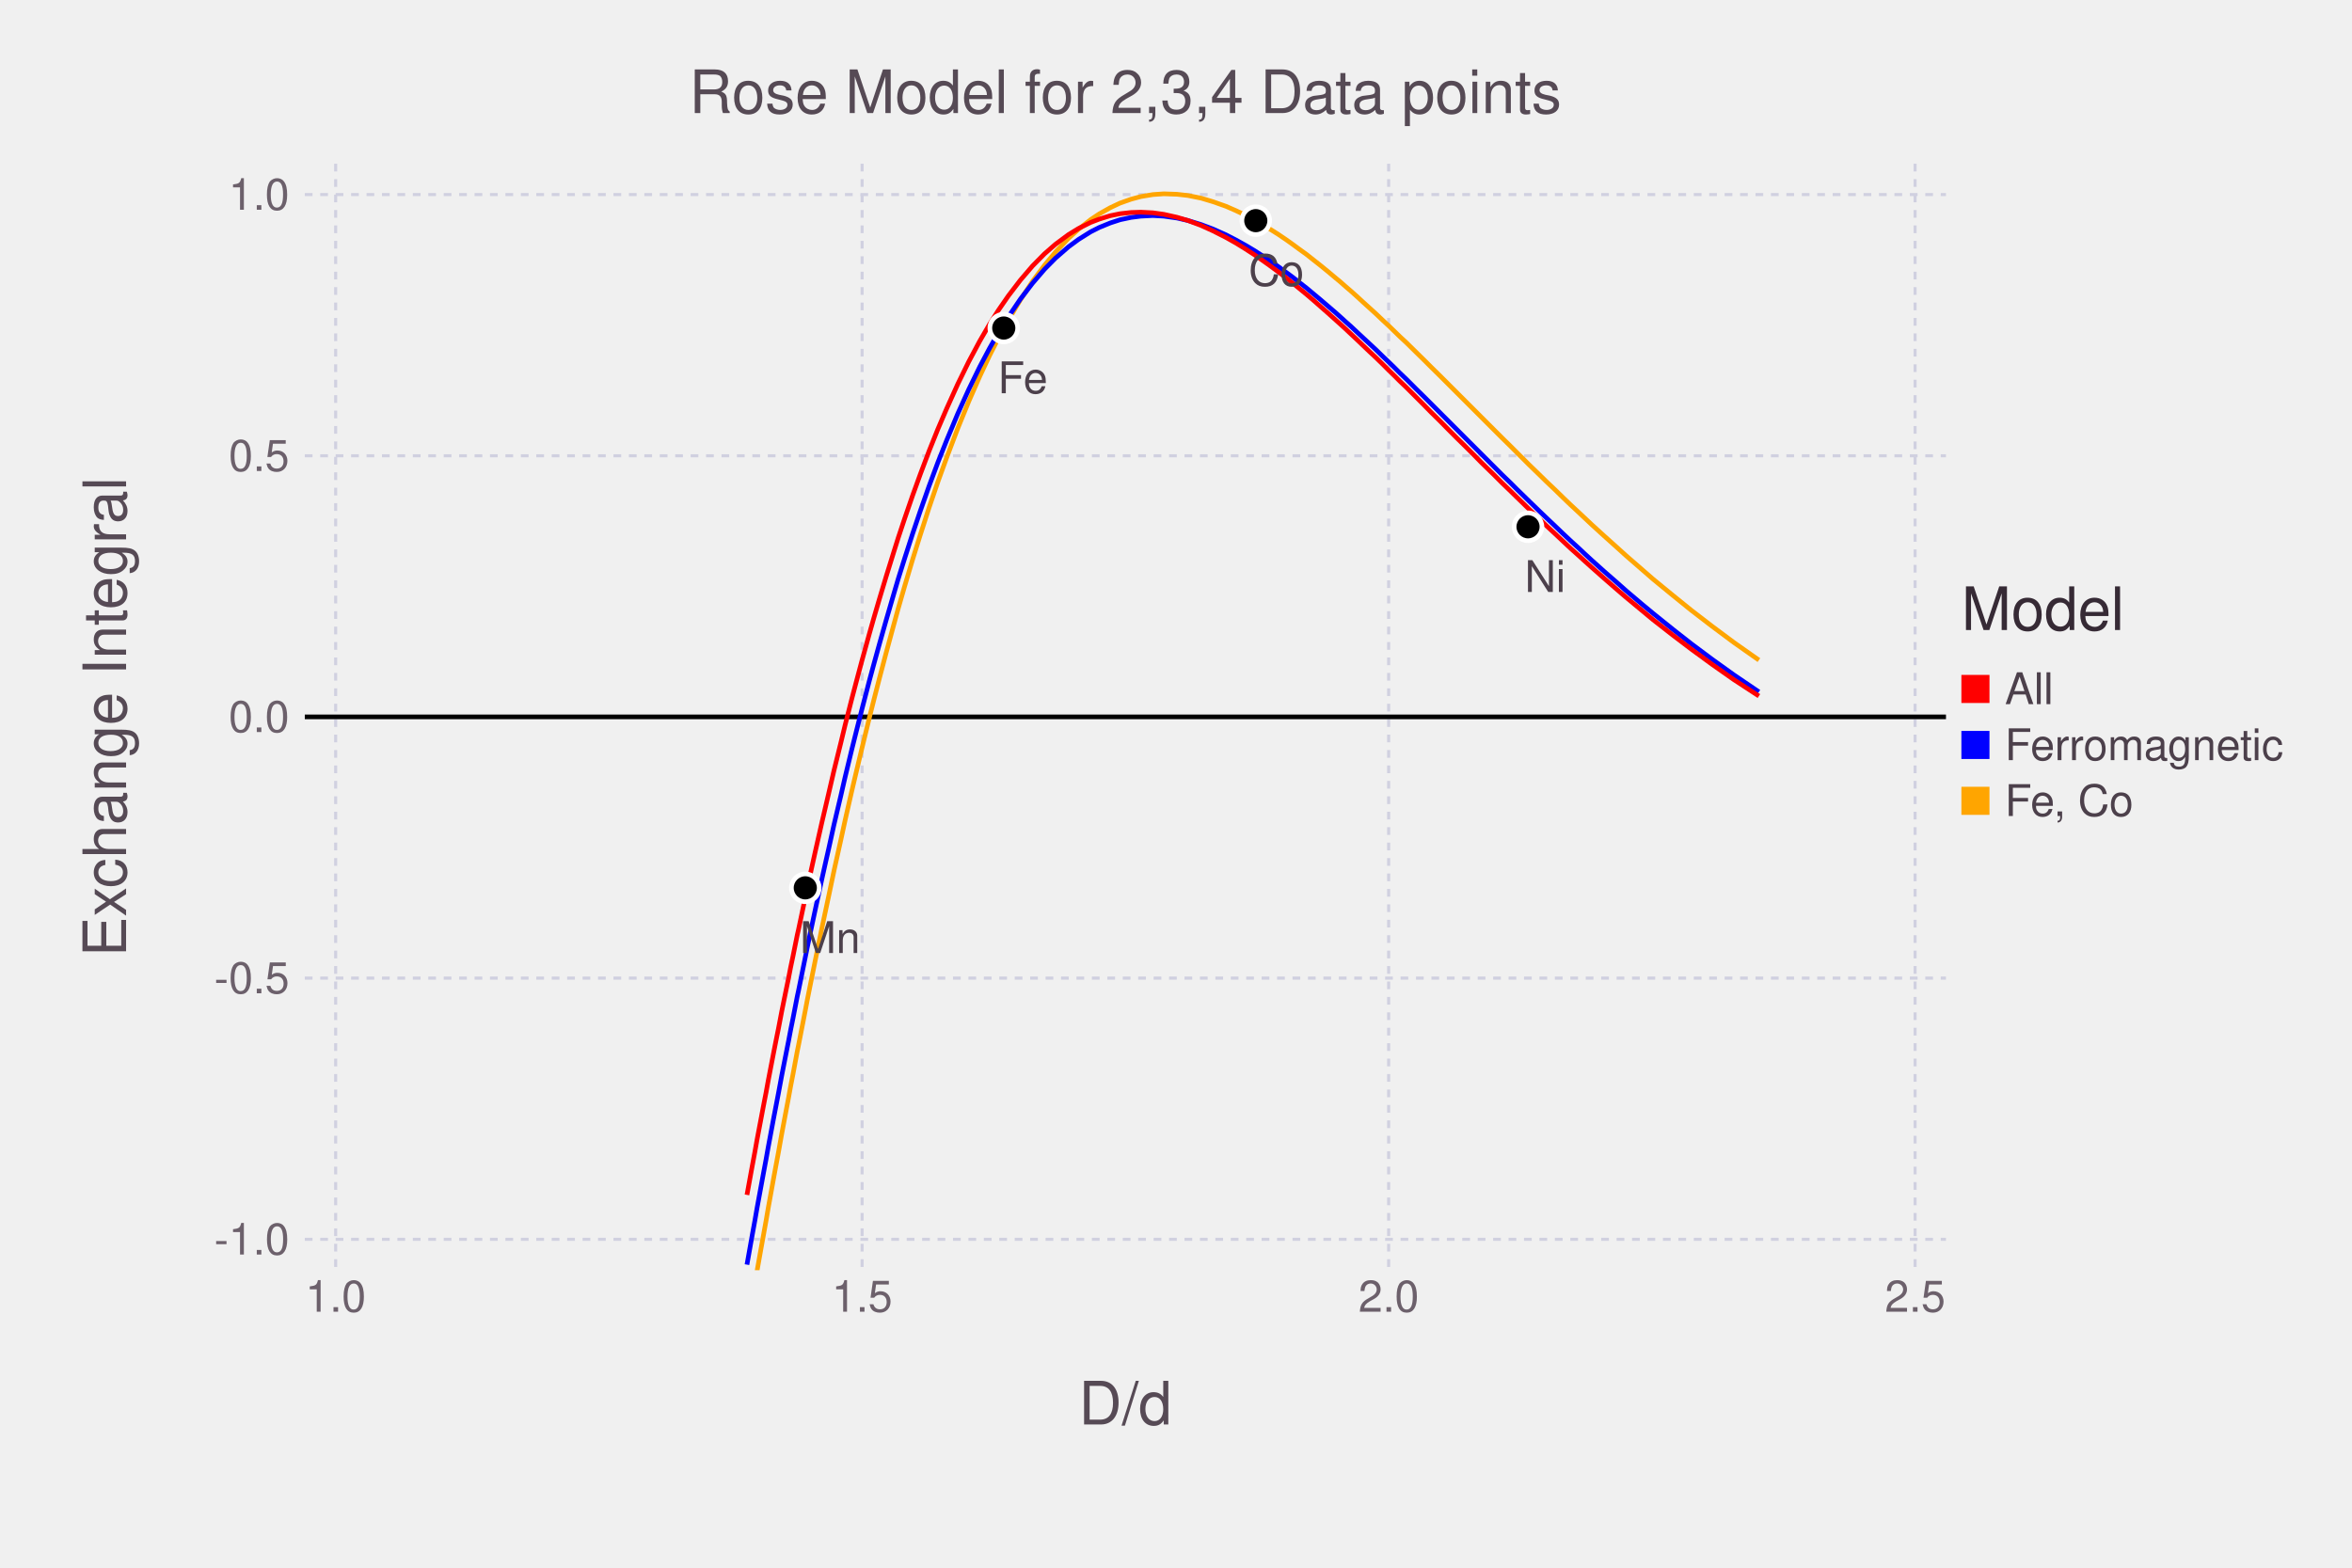
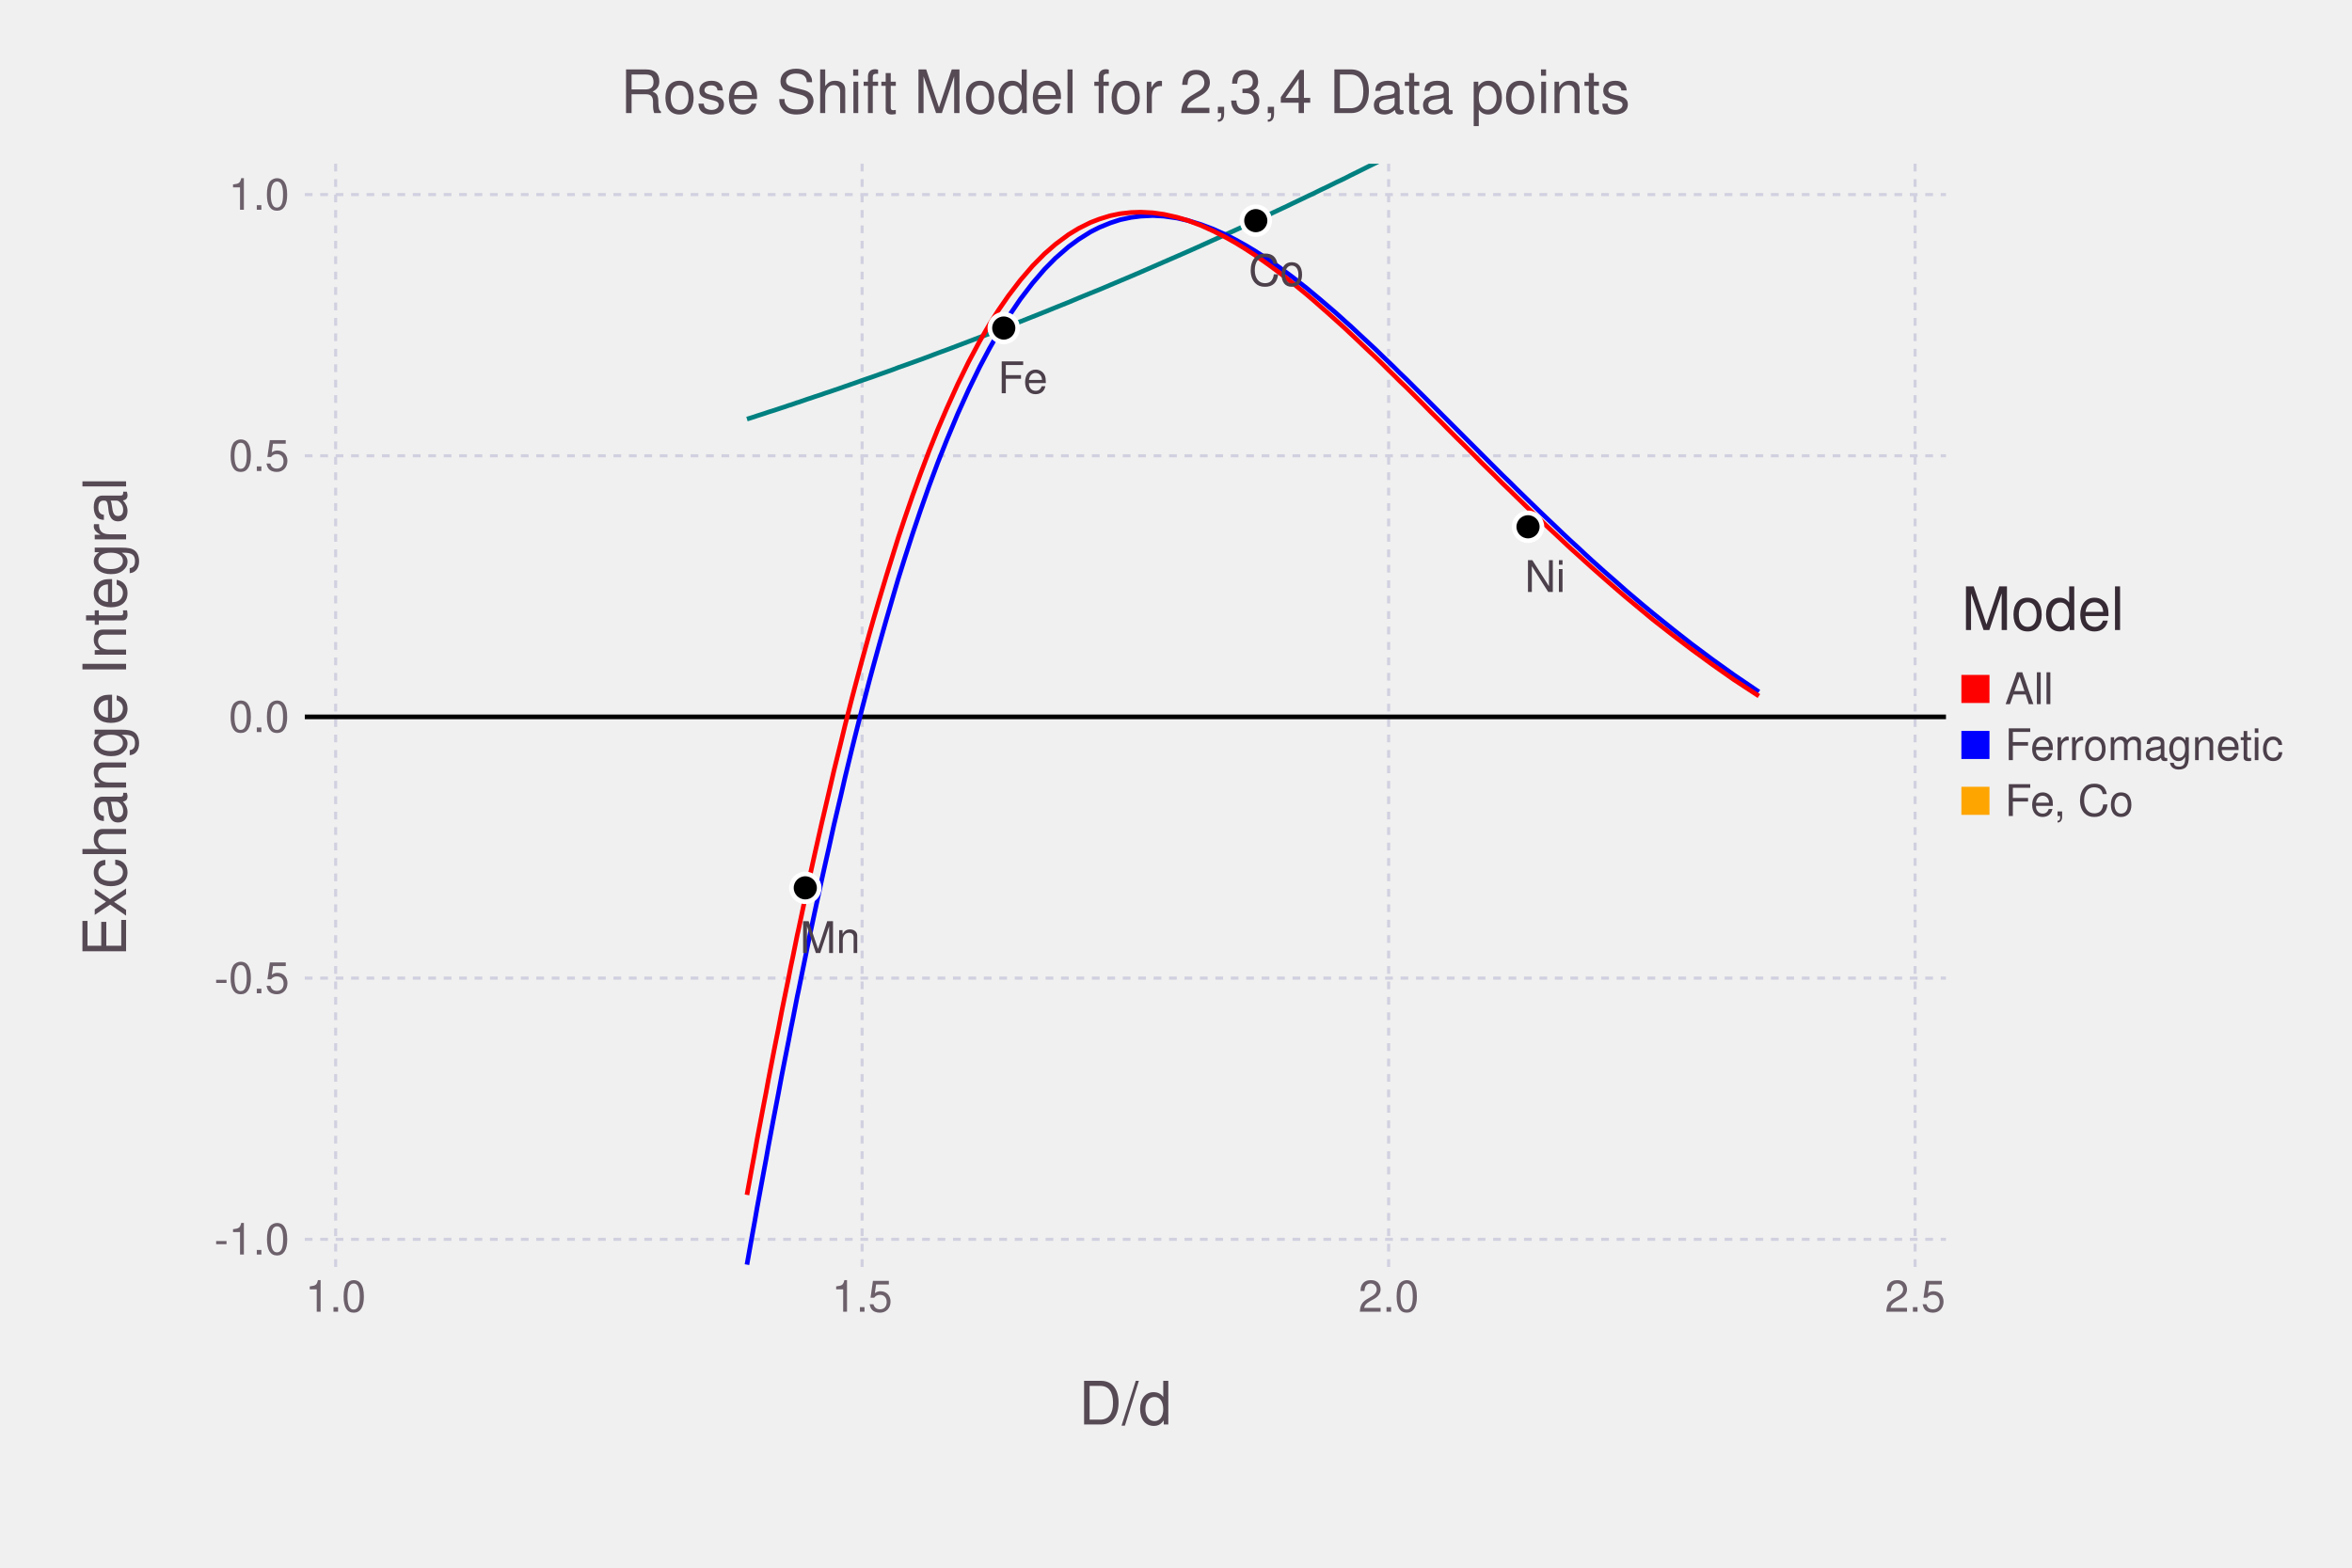
<svg xmlns="http://www.w3.org/2000/svg" version="1.2" width="152.4mm" height="101.6mm" viewBox="0 0 152.4 101.6" stroke="none" fill="#000000" stroke-width="0.3" font-size="3.88">
  <defs>
    <marker id="arrow" markerWidth="15" markerHeight="7" refX="5" refY="3.5" orient="auto" markerUnits="strokeWidth">
      <path d="M0,0 L15,3.5 L0,7 z" stroke="context-stroke" fill="context-stroke" />
    </marker>
  </defs>
-   <g class="plotroot xscalable yscalable" id="img-011391c4-1">
-     <g font-size="3.88" font-family="'PT Sans','Helvetica Neue','Helvetica',sans-serif" fill="#564A55" stroke="#000000" stroke-opacity="0.000" id="img-011391c4-2">
+   <g class="plotroot xscalable yscalable" id="img-cb058559-1">
+     <g font-size="3.88" font-family="'PT Sans','Helvetica Neue','Helvetica',sans-serif" fill="#564A55" stroke="#000000" stroke-opacity="0.000" id="img-cb058559-2">
      <g transform="translate(72.92,89.99)">
        <g class="primitive">
          <text text-anchor="middle" dy="0.6em">D/d</text>
        </g>
      </g>
    </g>
-     <g class="guide xlabels" font-size="2.82" font-family="'PT Sans Caption','Helvetica Neue','Helvetica',sans-serif" fill="#6C606B" id="img-011391c4-3">
+     <g class="guide xlabels" font-size="2.82" font-family="'PT Sans Caption','Helvetica Neue','Helvetica',sans-serif" fill="#6C606B" id="img-cb058559-3">
      <g transform="translate(21.75,83.32)">
        <g class="primitive">
          <text text-anchor="middle" dy="0.6em">1.0</text>
        </g>
      </g>
      <g transform="translate(55.86,83.32)">
        <g class="primitive">
          <text text-anchor="middle" dy="0.6em">1.5</text>
        </g>
      </g>
      <g transform="translate(89.98,83.32)">
        <g class="primitive">
          <text text-anchor="middle" dy="0.6em">2.0</text>
        </g>
      </g>
      <g transform="translate(124.09,83.32)">
        <g class="primitive">
          <text text-anchor="middle" dy="0.6em">2.5</text>
        </g>
      </g>
    </g>
-     <g class="guide colorkey" id="img-011391c4-4">
-       <g fill="#4C404B" font-size="2.82" font-family="'PT Sans','Helvetica Neue','Helvetica',sans-serif" id="img-011391c4-5">
-         <g transform="translate(129.91,44.65)" id="img-011391c4-6">
+     <g class="guide colorkey" id="img-cb058559-4">
+       <g fill="#4C404B" font-size="2.82" font-family="'PT Sans','Helvetica Neue','Helvetica',sans-serif" id="img-cb058559-5">
+         <g transform="translate(129.91,44.65)" id="img-cb058559-6">
          <g class="primitive">
            <text dy="0.35em">All</text>
          </g>
        </g>
-         <g transform="translate(129.91,48.28)" id="img-011391c4-7">
+         <g transform="translate(129.91,48.28)" id="img-cb058559-7">
          <g class="primitive">
            <text dy="0.35em">Ferromagnetic</text>
          </g>
        </g>
-         <g transform="translate(129.91,51.9)" id="img-011391c4-8">
+         <g transform="translate(129.91,51.9)" id="img-cb058559-8">
          <g class="primitive">
            <text dy="0.35em">Fe, Co</text>
          </g>
        </g>
      </g>
-       <g stroke="#000000" stroke-opacity="0.000" id="img-011391c4-9">
-         <g transform="translate(128,44.65)" id="img-011391c4-10" fill="#FF0000">
+       <g stroke="#000000" stroke-opacity="0.000" id="img-cb058559-9">
+         <g transform="translate(128,44.65)" id="img-cb058559-10" fill="#FF0000">
          <path d="M-0.91,-0.91 L 0.91 -0.91 0.91 0.91 -0.91 0.91 z" class="primitive" />
        </g>
-         <g transform="translate(128,48.28)" id="img-011391c4-11" fill="#0000FF">
+         <g transform="translate(128,48.28)" id="img-cb058559-11" fill="#0000FF">
          <path d="M-0.91,-0.91 L 0.91 -0.91 0.91 0.91 -0.91 0.91 z" class="primitive" />
        </g>
-         <g transform="translate(128,51.9)" id="img-011391c4-12" fill="#FFA500">
+         <g transform="translate(128,51.9)" id="img-cb058559-12" fill="#FFA500">
          <path d="M-0.91,-0.91 L 0.91 -0.91 0.91 0.91 -0.91 0.91 z" class="primitive" />
        </g>
      </g>
-       <g fill="#362A35" font-size="3.88" font-family="'PT Sans','Helvetica Neue','Helvetica',sans-serif" stroke="#000000" stroke-opacity="0.000" id="img-011391c4-13">
-         <g transform="translate(127.09,40.83)" id="img-011391c4-14">
+       <g fill="#362A35" font-size="3.88" font-family="'PT Sans','Helvetica Neue','Helvetica',sans-serif" stroke="#000000" stroke-opacity="0.000" id="img-cb058559-13">
+         <g transform="translate(127.09,40.83)" id="img-cb058559-14">
          <g class="primitive">
            <text dy="-0em">Model</text>
          </g>
        </g>
      </g>
    </g>
-     <g clip-path="url(#img-011391c4-15)">
-       <g id="img-011391c4-16">
-         <g pointer-events="visible" fill="#000000" fill-opacity="0.000" stroke="#000000" stroke-opacity="0.000" class="guide background" id="img-011391c4-17">
-           <g transform="translate(72.92,46.46)" id="img-011391c4-18">
+     <g clip-path="url(#img-cb058559-15)">
+       <g id="img-cb058559-16">
+         <g pointer-events="visible" fill="#000000" fill-opacity="0.000" stroke="#000000" stroke-opacity="0.000" class="guide background" id="img-cb058559-17">
+           <g transform="translate(72.92,46.46)" id="img-cb058559-18">
            <path d="M-53.17,-35.85 L 53.17 -35.85 53.17 35.85 -53.17 35.85 z" class="primitive" />
          </g>
        </g>
-         <g class="guide ygridlines xfixed" stroke-dasharray="0.5,0.5" stroke-width="0.2" stroke="#D0D0E0" id="img-011391c4-19">
-           <g transform="translate(72.92,80.32)" id="img-011391c4-20">
-             <path fill="none" d="M-53.17,0 L 53.17 0" class="primitive" />
-           </g>
-           <g transform="translate(72.92,63.39)" id="img-011391c4-21">
-             <path fill="none" d="M-53.17,0 L 53.17 0" class="primitive" />
-           </g>
-           <g transform="translate(72.92,46.46)" id="img-011391c4-22">
-             <path fill="none" d="M-53.17,0 L 53.17 0" class="primitive" />
-           </g>
-           <g transform="translate(72.92,29.54)" id="img-011391c4-23">
-             <path fill="none" d="M-53.17,0 L 53.17 0" class="primitive" />
-           </g>
-           <g transform="translate(72.92,12.61)" id="img-011391c4-24">
-             <path fill="none" d="M-53.17,0 L 53.17 0" class="primitive" />
-           </g>
-         </g>
-         <g class="guide xgridlines yfixed" stroke-dasharray="0.5,0.5" stroke-width="0.2" stroke="#D0D0E0" id="img-011391c4-25">
-           <g transform="translate(21.75,46.46)" id="img-011391c4-26">
-             <path fill="none" d="M0,-35.85 L 0 35.85" class="primitive" />
-           </g>
-           <g transform="translate(55.86,46.46)" id="img-011391c4-27">
-             <path fill="none" d="M0,-35.85 L 0 35.85" class="primitive" />
-           </g>
-           <g transform="translate(89.98,46.46)" id="img-011391c4-28">
-             <path fill="none" d="M0,-35.85 L 0 35.85" class="primitive" />
-           </g>
-           <g transform="translate(124.09,46.46)" id="img-011391c4-29">
-             <path fill="none" d="M0,-35.85 L 0 35.85" class="primitive" />
-           </g>
-         </g>
-         <g class="plotpanel" id="img-011391c4-30">
-           <g class="xfixed" id="img-011391c4-31">
-             <g stroke-dasharray="none" stroke-width="0.3" stroke="#000000" id="img-011391c4-32">
-               <g transform="translate(72.92,46.46)" id="img-011391c4-33">
+         <g class="guide ygridlines xfixed" stroke-dasharray="0.5,0.5" stroke-width="0.2" stroke="#D0D0E0" id="img-cb058559-19">
+           <g transform="translate(72.92,80.32)" id="img-cb058559-20">
+             <path fill="none" d="M-53.17,0 L 53.17 0" class="primitive" />
+           </g>
+           <g transform="translate(72.92,63.39)" id="img-cb058559-21">
+             <path fill="none" d="M-53.17,0 L 53.17 0" class="primitive" />
+           </g>
+           <g transform="translate(72.92,46.46)" id="img-cb058559-22">
+             <path fill="none" d="M-53.17,0 L 53.17 0" class="primitive" />
+           </g>
+           <g transform="translate(72.92,29.54)" id="img-cb058559-23">
+             <path fill="none" d="M-53.17,0 L 53.17 0" class="primitive" />
+           </g>
+           <g transform="translate(72.92,12.61)" id="img-cb058559-24">
+             <path fill="none" d="M-53.17,0 L 53.17 0" class="primitive" />
+           </g>
+         </g>
+         <g class="guide xgridlines yfixed" stroke-dasharray="0.5,0.5" stroke-width="0.2" stroke="#D0D0E0" id="img-cb058559-25">
+           <g transform="translate(21.75,46.46)" id="img-cb058559-26">
+             <path fill="none" d="M0,-35.85 L 0 35.85" class="primitive" />
+           </g>
+           <g transform="translate(55.86,46.46)" id="img-cb058559-27">
+             <path fill="none" d="M0,-35.85 L 0 35.85" class="primitive" />
+           </g>
+           <g transform="translate(89.98,46.46)" id="img-cb058559-28">
+             <path fill="none" d="M0,-35.85 L 0 35.85" class="primitive" />
+           </g>
+           <g transform="translate(124.09,46.46)" id="img-cb058559-29">
+             <path fill="none" d="M0,-35.85 L 0 35.85" class="primitive" />
+           </g>
+         </g>
+         <g class="plotpanel" id="img-cb058559-30">
+           <g class="xfixed" id="img-cb058559-31">
+             <g stroke-dasharray="none" stroke-width="0.3" stroke="#000000" id="img-cb058559-32">
+               <g transform="translate(72.92,46.46)" id="img-cb058559-33">
                <path fill="none" d="M-53.17,0 L 53.17 0" class="primitive" />
              </g>
            </g>
          </g>
-           <g class="yfixed" id="img-011391c4-34">
-             <g stroke-dasharray="none" stroke-width="0.3" stroke="#000000" id="img-011391c4-35">
-               <g transform="translate(-46.49,46.46)" id="img-011391c4-36">
+           <g class="yfixed" id="img-cb058559-34">
+             <g stroke-dasharray="none" stroke-width="0.3" stroke="#000000" id="img-cb058559-35">
+               <g transform="translate(-46.49,46.46)" id="img-cb058559-36">
                <path fill="none" d="M0,-35.85 L 0 35.85" class="primitive" />
              </g>
            </g>
          </g>
-           <g stroke-width="0.3" fill="#000000" fill-opacity="0.000" class="geometry" id="img-011391c4-37">
-             <g class="color_RGB{N0f8}(1.0,0.647,0.0)" stroke-dasharray="none" stroke="#FFA500" id="img-011391c4-38">
-               <g transform="translate(75.83,35.43)" id="img-011391c4-39">
-                 <path fill="none" d="M-27.43,50.71 L -27.14 49.04 -26.92 47.79 -26.78 46.96 -26.56 45.72 -26.34 44.5 -26.19 43.67 -26.05 42.85 -25.69 40.86 -25.54 40.05 -25.39 39.25 -25.18 38.07 -24.96 36.9 -24.74 35.74 -24.6 34.97 -24.45 34.2 -24.17 32.7 -24.09 32.31 -23.66 30.11 -23.52 29.37 -23.3 28.27 -23.01 26.84 -22.58 24.74 -22.36 23.7 -22.14 22.67 -21.79 21 -21.35 19.02 -21.07 17.73 -20.64 15.84 -20.35 14.61 -19.99 13.1 -19.49 11.05 -19.2 9.9 -18.84 8.5 -18.41 6.87 -17.91 5.03 -17.63 4.01 -17.2 2.52 -16.7 0.84 -16.2 -0.76 -15.63 -2.53 -15.06 -4.2 -14.48 -5.8 -13.77 -7.67 -13.06 -9.41 -12.35 -11.03 -11.71 -12.39 -11.14 -13.51 -10.49 -14.69 -9.71 -16 -8.93 -17.19 -8.15 -18.24 -7.44 -19.09 -6.59 -19.99 -5.95 -20.57 -5.17 -21.19 -4.6 -21.57 -3.89 -21.97 -3.25 -22.27 -2.54 -22.52 -1.91 -22.69 -1.13 -22.82 -0.42 -22.87 0.43 -22.84 1.14 -22.76 1.99 -22.59 2.76 -22.36 3.61 -22.06 4.25 -21.78 4.88 -21.48 5.45 -21.18 6.01 -20.85 6.43 -20.6 7 -20.24 7.56 -19.86 7.91 -19.61 8.33 -19.3 8.83 -18.94 9.32 -18.55 9.74 -18.22 10.23 -17.82 10.73 -17.4 11.01 -17.17 11.36 -16.86 11.71 -16.56 12.2 -16.12 12.48 -15.86 12.9 -15.48 13.33 -15.09 13.75 -14.69 14.17 -14.3 14.52 -13.96 14.87 -13.62 15.3 -13.22 15.93 -12.6 16.42 -12.12 16.91 -11.63 17.48 -11.07 18.04 -10.51 18.6 -9.95 19.1 -9.45 19.66 -8.89 20.15 -8.4 20.51 -8.04 20.93 -7.62 21.49 -7.06 22.06 -6.5 22.48 -6.08 23.25 -5.31 23.89 -4.69 24.38 -4.21 24.95 -3.67 25.44 -3.19 25.93 -2.72 26.5 -2.19 26.85 -1.86 27.34 -1.4 28.12 -0.69 28.9 0.01 29.53 0.58 30.52 1.44 31.29 2.11 32.57 3.16 33.77 4.13 35.11 5.16 36.52 6.21 38.14 7.35" class="primitive" />
-               </g>
-             </g>
-           </g>
-           <g stroke-width="0.3" fill="#000000" fill-opacity="0.000" class="geometry" id="img-011391c4-40">
-             <g class="color_RGB{N0f8}(0.0,0.0,1.0)" stroke-dasharray="none" stroke="#0000FF" id="img-011391c4-41">
-               <g transform="translate(75.83,35.58)" id="img-011391c4-42">
+           <g stroke-width="0.3" fill="#000000" fill-opacity="0.000" class="geometry" id="img-cb058559-37">
+             <g class="color_RGB{N0f8}(0.0,0.502,0.502)" stroke-dasharray="none" stroke="#008080" id="img-cb058559-38">
+               <g transform="translate(75.83,15.93)" id="img-cb058559-39">
+                 <path fill="none" d="M-27.43,11.23 L -27.14 11.14 -26.92 11.07 -26.78 11.02 -26.56 10.95 -26.34 10.88 -26.19 10.83 -26.05 10.78 -25.69 10.67 -25.54 10.62 -25.39 10.57 -25.18 10.5 -24.96 10.43 -24.74 10.35 -24.6 10.31 -24.45 10.26 -24.17 10.16 -24.09 10.14 -23.66 9.99 -23.52 9.94 -23.3 9.87 -23.01 9.77 -22.58 9.63 -22.36 9.55 -22.14 9.48 -21.79 9.36 -21.35 9.21 -21.07 9.11 -20.64 8.96 -20.35 8.86 -19.99 8.73 -19.49 8.56 -19.2 8.46 -18.84 8.33 -18.41 8.18 -17.91 8 -17.63 7.89 -17.2 7.74 -16.7 7.56 -16.2 7.38 -15.63 7.17 -15.06 6.95 -14.48 6.74 -13.77 6.47 -13.06 6.2 -12.35 5.93 -11.71 5.69 -11.14 5.47 -10.49 5.22 -9.71 4.91 -8.93 4.6 -8.15 4.29 -7.44 4 -6.59 3.66 -5.95 3.39 -5.17 3.07 -4.6 2.84 -3.89 2.54 -3.25 2.27 -2.54 1.97 -1.91 1.7 -1.13 1.36 -0.42 1.05 0.43 0.68 1.14 0.37 1.99 -0.01 2.76 -0.36 3.61 -0.74 4.25 -1.03 4.88 -1.32 5.45 -1.58 6.01 -1.84 6.43 -2.04 7 -2.31 7.56 -2.57 7.91 -2.74 8.33 -2.94 8.83 -3.18 9.32 -3.41 9.74 -3.62 10.23 -3.85 10.73 -4.1 11.01 -4.23 11.36 -4.4 11.71 -4.58 12.2 -4.82 12.48 -4.96 12.9 -5.17 13.33 -5.38 13.75 -5.59 14.17 -5.81 14.52 -5.98 14.87 -6.16 15.3 -6.38 15.93 -6.7 16.42 -6.96 16.91 -7.21 17.48 -7.51 18.04 -7.8 18.6 -8.1 19.1 -8.36 19.66 -8.66 20.15 -8.92 20.51 -9.11 20.93 -9.34 21.49 -9.64 22.06 -9.95 22.48 -10.18 23.25 -10.61 23.89 -10.96 24.38 -11.23 24.95 -11.55 25.44 -11.82 25.93 -12.1 26.5 -12.42 26.85 -12.62 27.34 -12.9 28.12 -13.35 28.9 -13.8 29.53 -14.17 30.52 -14.75 31.29 -15.21 32.57 -15.97 33.77 -16.69 35.11 -17.51 36.52 -18.39 38.14 -19.4" class="primitive" />
+               </g>
+             </g>
+           </g>
+           <g stroke-width="0.3" fill="#000000" fill-opacity="0.000" class="geometry" id="img-cb058559-40">
+             <g class="color_RGB{N0f8}(0.0,0.0,1.0)" stroke-dasharray="none" stroke="#0000FF" id="img-cb058559-41">
+               <g transform="translate(75.83,35.58)" id="img-cb058559-42">
                <path fill="none" d="M-27.43,46.38 L -27.14 44.75 -26.92 43.54 -26.78 42.73 -26.56 41.53 -26.34 40.34 -26.19 39.54 -26.05 38.75 -25.69 36.83 -25.54 36.05 -25.39 35.27 -25.18 34.14 -24.96 33.02 -24.74 31.91 -24.6 31.17 -24.45 30.43 -24.17 28.99 -24.09 28.62 -23.66 26.51 -23.52 25.81 -23.3 24.76 -23.01 23.4 -22.58 21.41 -22.36 20.42 -22.14 19.45 -21.79 17.86 -21.35 16 -21.07 14.78 -20.64 13 -20.35 11.84 -19.99 10.42 -19.49 8.5 -19.2 7.43 -18.84 6.13 -18.41 4.61 -17.91 2.89 -17.63 1.94 -17.2 0.57 -16.7 -0.98 -16.2 -2.46 -15.63 -4.08 -15.06 -5.61 -14.48 -7.07 -13.77 -8.77 -13.06 -10.34 -12.35 -11.8 -11.71 -13.01 -11.14 -14.01 -10.49 -15.05 -9.71 -16.2 -8.93 -17.22 -8.15 -18.13 -7.44 -18.85 -6.59 -19.59 -5.95 -20.06 -5.17 -20.55 -4.6 -20.84 -3.89 -21.13 -3.25 -21.34 -2.54 -21.49 -1.91 -21.57 -1.13 -21.61 -0.42 -21.57 0.43 -21.45 1.14 -21.29 1.99 -21.03 2.76 -20.74 3.61 -20.36 4.25 -20.03 4.88 -19.68 5.45 -19.34 6.01 -18.98 6.43 -18.7 7 -18.3 7.56 -17.89 7.91 -17.63 8.33 -17.3 8.83 -16.91 9.32 -16.5 9.74 -16.15 10.23 -15.73 10.73 -15.3 11.01 -15.05 11.36 -14.73 11.71 -14.42 12.2 -13.96 12.48 -13.7 12.9 -13.31 13.33 -12.91 13.75 -12.5 14.17 -12.1 14.52 -11.76 14.87 -11.41 15.3 -11 15.93 -10.37 16.42 -9.89 16.91 -9.4 17.48 -8.83 18.04 -8.27 18.6 -7.71 19.1 -7.21 19.66 -6.65 20.15 -6.16 20.51 -5.8 20.93 -5.38 21.49 -4.82 22.06 -4.27 22.48 -3.85 23.25 -3.1 23.89 -2.48 24.38 -2.01 24.95 -1.47 25.44 -1 25.93 -0.54 26.5 -0.02 26.85 0.31 27.34 0.76 28.12 1.46 28.9 2.14 29.53 2.7 30.52 3.54 31.29 4.18 32.57 5.21 33.77 6.15 35.11 7.15 36.52 8.16 38.14 9.26" class="primitive" />
              </g>
            </g>
          </g>
-           <g stroke-width="0.3" fill="#000000" fill-opacity="0.000" class="geometry" id="img-011391c4-43">
-             <g class="color_RGB{N0f8}(1.0,0.0,0.0)" stroke-dasharray="none" stroke="#FF0000" id="img-011391c4-44">
-               <g transform="translate(75.83,34.44)" id="img-011391c4-45">
+           <g stroke-width="0.3" fill="#000000" fill-opacity="0.000" class="geometry" id="img-cb058559-43">
+             <g class="color_RGB{N0f8}(1.0,0.0,0.0)" stroke-dasharray="none" stroke="#FF0000" id="img-cb058559-44">
+               <g transform="translate(75.83,34.44)" id="img-cb058559-45">
                <path fill="none" d="M-27.43,43 L -27.14 41.41 -26.92 40.23 -26.78 39.44 -26.56 38.28 -26.34 37.12 -26.19 36.35 -26.05 35.58 -25.69 33.72 -25.54 32.96 -25.39 32.22 -25.18 31.12 -24.96 30.04 -24.74 28.97 -24.6 28.25 -24.45 27.54 -24.17 26.15 -24.09 25.8 -23.66 23.77 -23.52 23.1 -23.3 22.09 -23.01 20.78 -22.58 18.88 -22.36 17.94 -22.14 17 -21.79 15.49 -21.35 13.71 -21.07 12.55 -20.64 10.86 -20.35 9.76 -19.99 8.41 -19.49 6.6 -19.2 5.58 -18.84 4.35 -18.41 2.92 -17.91 1.31 -17.63 0.42 -17.2 -0.87 -16.7 -2.32 -16.2 -3.7 -15.63 -5.21 -15.06 -6.63 -14.48 -7.98 -13.77 -9.55 -13.06 -11 -12.35 -12.33 -11.71 -13.43 -11.14 -14.33 -10.49 -15.27 -9.71 -16.29 -8.93 -17.2 -8.15 -17.99 -7.44 -18.61 -6.59 -19.24 -5.95 -19.63 -5.17 -20.02 -4.6 -20.24 -3.89 -20.46 -3.25 -20.59 -2.54 -20.67 -1.91 -20.69 -1.13 -20.65 -0.42 -20.55 0.43 -20.36 1.14 -20.15 1.99 -19.83 2.76 -19.48 3.61 -19.05 4.25 -18.69 4.88 -18.3 5.45 -17.93 6.01 -17.54 6.43 -17.24 7 -16.82 7.56 -16.39 7.91 -16.11 8.33 -15.77 8.83 -15.36 9.32 -14.94 9.74 -14.57 10.23 -14.14 10.73 -13.69 11.01 -13.44 11.36 -13.12 11.71 -12.79 12.2 -12.33 12.48 -12.06 12.9 -11.66 13.33 -11.26 13.75 -10.85 14.17 -10.43 14.52 -10.09 14.87 -9.74 15.3 -9.33 15.93 -8.7 16.42 -8.21 16.91 -7.71 17.48 -7.15 18.04 -6.58 18.6 -6.02 19.1 -5.53 19.66 -4.97 20.15 -4.47 20.51 -4.12 20.93 -3.71 21.49 -3.15 22.06 -2.6 22.48 -2.19 23.25 -1.44 23.89 -0.83 24.38 -0.36 24.95 0.17 25.44 0.63 25.93 1.09 26.5 1.6 26.85 1.92 27.34 2.36 28.12 3.05 28.9 3.73 29.53 4.27 30.52 5.09 31.29 5.73 32.57 6.73 33.77 7.64 35.11 8.62 36.52 9.61 38.14 10.67" class="primitive" />
              </g>
            </g>
          </g>
-           <g class="geometry" stroke="#000000" stroke-opacity="0.000" fill="#4C404B" font-size="2.82" font-family="'PT Sans Caption','Helvetica Neue','Helvetica',sans-serif" id="img-011391c4-46">
-             <g class="marker" id="img-011391c4-47">
-               <g transform="translate(52.18,57.54)" id="img-011391c4-48" visibility="visible">
+           <g class="geometry" stroke="#000000" stroke-opacity="0.000" fill="#4C404B" font-size="2.82" font-family="'PT Sans Caption','Helvetica Neue','Helvetica',sans-serif" id="img-cb058559-46">
+             <g class="marker" id="img-cb058559-47">
+               <g transform="translate(52.18,57.54)" id="img-cb058559-48" visibility="visible">
                <g class="primitive">
                  <text text-anchor="middle" dy="0.35em" transform="translate(1.6,3.24)">Mn</text>
                </g>
              </g>
-               <g transform="translate(65.04,21.26)" id="img-011391c4-49" visibility="visible">
+               <g transform="translate(65.04,21.26)" id="img-cb058559-49" visibility="visible">
                <g class="primitive">
                  <text text-anchor="middle" dy="0.35em" transform="translate(1.23,3.24)">Fe</text>
                </g>
              </g>
-               <g transform="translate(81.37,14.3)" id="img-011391c4-50" visibility="visible">
+               <g transform="translate(81.37,14.3)" id="img-cb058559-50" visibility="visible">
                <g class="primitive">
                  <text text-anchor="middle" dy="0.35em" transform="translate(1.33,3.24)">Co</text>
                </g>
              </g>
-               <g transform="translate(99.01,34.14)" id="img-011391c4-51" visibility="visible">
+               <g transform="translate(99.01,34.14)" id="img-cb058559-51" visibility="visible">
                <g class="primitive">
                  <text text-anchor="middle" dy="0.35em" transform="translate(1.11,3.24)">Ni</text>
                </g>
              </g>
            </g>
          </g>
-           <g class="geometry" id="img-011391c4-52">
-             <g stroke-width="0.3" id="img-011391c4-53">
-               <g class="color_RGBA{Float32}(0.0f0,0.0f0,0.0f0,1.0f0)" stroke="#FFFFFF" fill="#000000" id="img-011391c4-54">
-                 <g class="marker" id="img-011391c4-55">
-                   <g transform="translate(99.01,34.14)" id="img-011391c4-56">
-                     <circle cx="0" cy="0" r="0.9" class="primitive" />
-                   </g>
-                 </g>
-               </g>
-               <g class="color_RGBA{Float32}(0.0f0,0.0f0,0.0f0,1.0f0)" stroke="#FFFFFF" fill="#000000" id="img-011391c4-57">
-                 <g class="marker" id="img-011391c4-58">
-                   <g transform="translate(81.37,14.3)" id="img-011391c4-59">
-                     <circle cx="0" cy="0" r="0.9" class="primitive" />
-                   </g>
-                 </g>
-               </g>
-               <g class="color_RGBA{Float32}(0.0f0,0.0f0,0.0f0,1.0f0)" stroke="#FFFFFF" fill="#000000" id="img-011391c4-60">
-                 <g class="marker" id="img-011391c4-61">
-                   <g transform="translate(65.04,21.26)" id="img-011391c4-62">
-                     <circle cx="0" cy="0" r="0.9" class="primitive" />
-                   </g>
-                 </g>
-               </g>
-               <g class="color_RGBA{Float32}(0.0f0,0.0f0,0.0f0,1.0f0)" stroke="#FFFFFF" fill="#000000" id="img-011391c4-63">
-                 <g class="marker" id="img-011391c4-64">
-                   <g transform="translate(52.18,57.54)" id="img-011391c4-65">
-                     <circle cx="0" cy="0" r="0.9" class="primitive" />
-                   </g>
-                 </g>
-               </g>
-             </g>
-           </g>
-         </g>
-       </g>
-     </g>
-     <g class="guide ylabels" font-size="2.82" font-family="'PT Sans Caption','Helvetica Neue','Helvetica',sans-serif" fill="#6C606B" id="img-011391c4-66">
-       <g transform="translate(18.74,80.32)" id="img-011391c4-67">
+           <g class="geometry" id="img-cb058559-52">
+             <g stroke-width="0.3" id="img-cb058559-53">
+               <g class="color_RGBA{Float32}(0.0f0,0.0f0,0.0f0,1.0f0)" stroke="#FFFFFF" fill="#000000" id="img-cb058559-54">
+                 <g class="marker" id="img-cb058559-55">
+                   <g transform="translate(99.01,34.14)" id="img-cb058559-56">
+                     <circle cx="0" cy="0" r="0.9" class="primitive" />
+                   </g>
+                 </g>
+               </g>
+               <g class="color_RGBA{Float32}(0.0f0,0.0f0,0.0f0,1.0f0)" stroke="#FFFFFF" fill="#000000" id="img-cb058559-57">
+                 <g class="marker" id="img-cb058559-58">
+                   <g transform="translate(81.37,14.3)" id="img-cb058559-59">
+                     <circle cx="0" cy="0" r="0.9" class="primitive" />
+                   </g>
+                 </g>
+               </g>
+               <g class="color_RGBA{Float32}(0.0f0,0.0f0,0.0f0,1.0f0)" stroke="#FFFFFF" fill="#000000" id="img-cb058559-60">
+                 <g class="marker" id="img-cb058559-61">
+                   <g transform="translate(65.04,21.26)" id="img-cb058559-62">
+                     <circle cx="0" cy="0" r="0.9" class="primitive" />
+                   </g>
+                 </g>
+               </g>
+               <g class="color_RGBA{Float32}(0.0f0,0.0f0,0.0f0,1.0f0)" stroke="#FFFFFF" fill="#000000" id="img-cb058559-63">
+                 <g class="marker" id="img-cb058559-64">
+                   <g transform="translate(52.18,57.54)" id="img-cb058559-65">
+                     <circle cx="0" cy="0" r="0.9" class="primitive" />
+                   </g>
+                 </g>
+               </g>
+             </g>
+           </g>
+         </g>
+       </g>
+     </g>
+     <g class="guide ylabels" font-size="2.82" font-family="'PT Sans Caption','Helvetica Neue','Helvetica',sans-serif" fill="#6C606B" id="img-cb058559-66">
+       <g transform="translate(18.74,80.32)" id="img-cb058559-67">
        <g class="primitive">
          <text text-anchor="end" dy="0.35em">-1.0</text>
        </g>
      </g>
-       <g transform="translate(18.74,63.39)" id="img-011391c4-68">
+       <g transform="translate(18.74,63.39)" id="img-cb058559-68">
        <g class="primitive">
          <text text-anchor="end" dy="0.35em">-0.5</text>
        </g>
      </g>
-       <g transform="translate(18.74,46.46)" id="img-011391c4-69">
+       <g transform="translate(18.74,46.46)" id="img-cb058559-69">
        <g class="primitive">
          <text text-anchor="end" dy="0.35em">0.0</text>
        </g>
      </g>
-       <g transform="translate(18.74,29.54)" id="img-011391c4-70">
+       <g transform="translate(18.74,29.54)" id="img-cb058559-70">
        <g class="primitive">
          <text text-anchor="end" dy="0.35em">0.5</text>
        </g>
      </g>
-       <g transform="translate(18.74,12.61)" id="img-011391c4-71">
+       <g transform="translate(18.74,12.61)" id="img-cb058559-71">
        <g class="primitive">
          <text text-anchor="end" dy="0.35em">1.0</text>
        </g>
      </g>
    </g>
-     <g font-size="3.88" font-family="'PT Sans','Helvetica Neue','Helvetica',sans-serif" fill="#564A55" stroke="#000000" stroke-opacity="0.000" id="img-011391c4-72">
-       <g transform="translate(8.81,44.46)" id="img-011391c4-73">
+     <g font-size="3.88" font-family="'PT Sans','Helvetica Neue','Helvetica',sans-serif" fill="#564A55" stroke="#000000" stroke-opacity="0.000" id="img-cb058559-72">
+       <g transform="translate(8.81,44.46)" id="img-cb058559-73">
        <g class="primitive">
          <text text-anchor="middle" dy="0.35em" transform="rotate(-90,0, 2)">Exchange Integral</text>
        </g>
      </g>
    </g>
-     <g font-size="3.88" font-family="'PT Sans','Helvetica Neue','Helvetica',sans-serif" fill="#564A55" stroke="#000000" stroke-opacity="0.000" id="img-011391c4-74">
-       <g transform="translate(72.92,5)" id="img-011391c4-75">
-         <g class="primitive">
-           <text text-anchor="middle" dy="0.6em">Rose Model for 2,3,4 Data points</text>
+     <g font-size="3.88" font-family="'PT Sans','Helvetica Neue','Helvetica',sans-serif" fill="#564A55" stroke="#000000" stroke-opacity="0.000" id="img-cb058559-74">
+       <g transform="translate(72.92,5)" id="img-cb058559-75">
+         <g class="primitive">
+           <text text-anchor="middle" dy="0.6em">Rose Shift Model for 2,3,4 Data points</text>
        </g>
      </g>
    </g>
  </g>
  <defs>
-     <clipPath id="img-011391c4-15">
+     <clipPath id="img-cb058559-15">
      <path d="M19.75,10.61 L 126.09 10.61 126.09 82.32 19.75 82.32" />
    </clipPath>
  </defs>
</svg>
